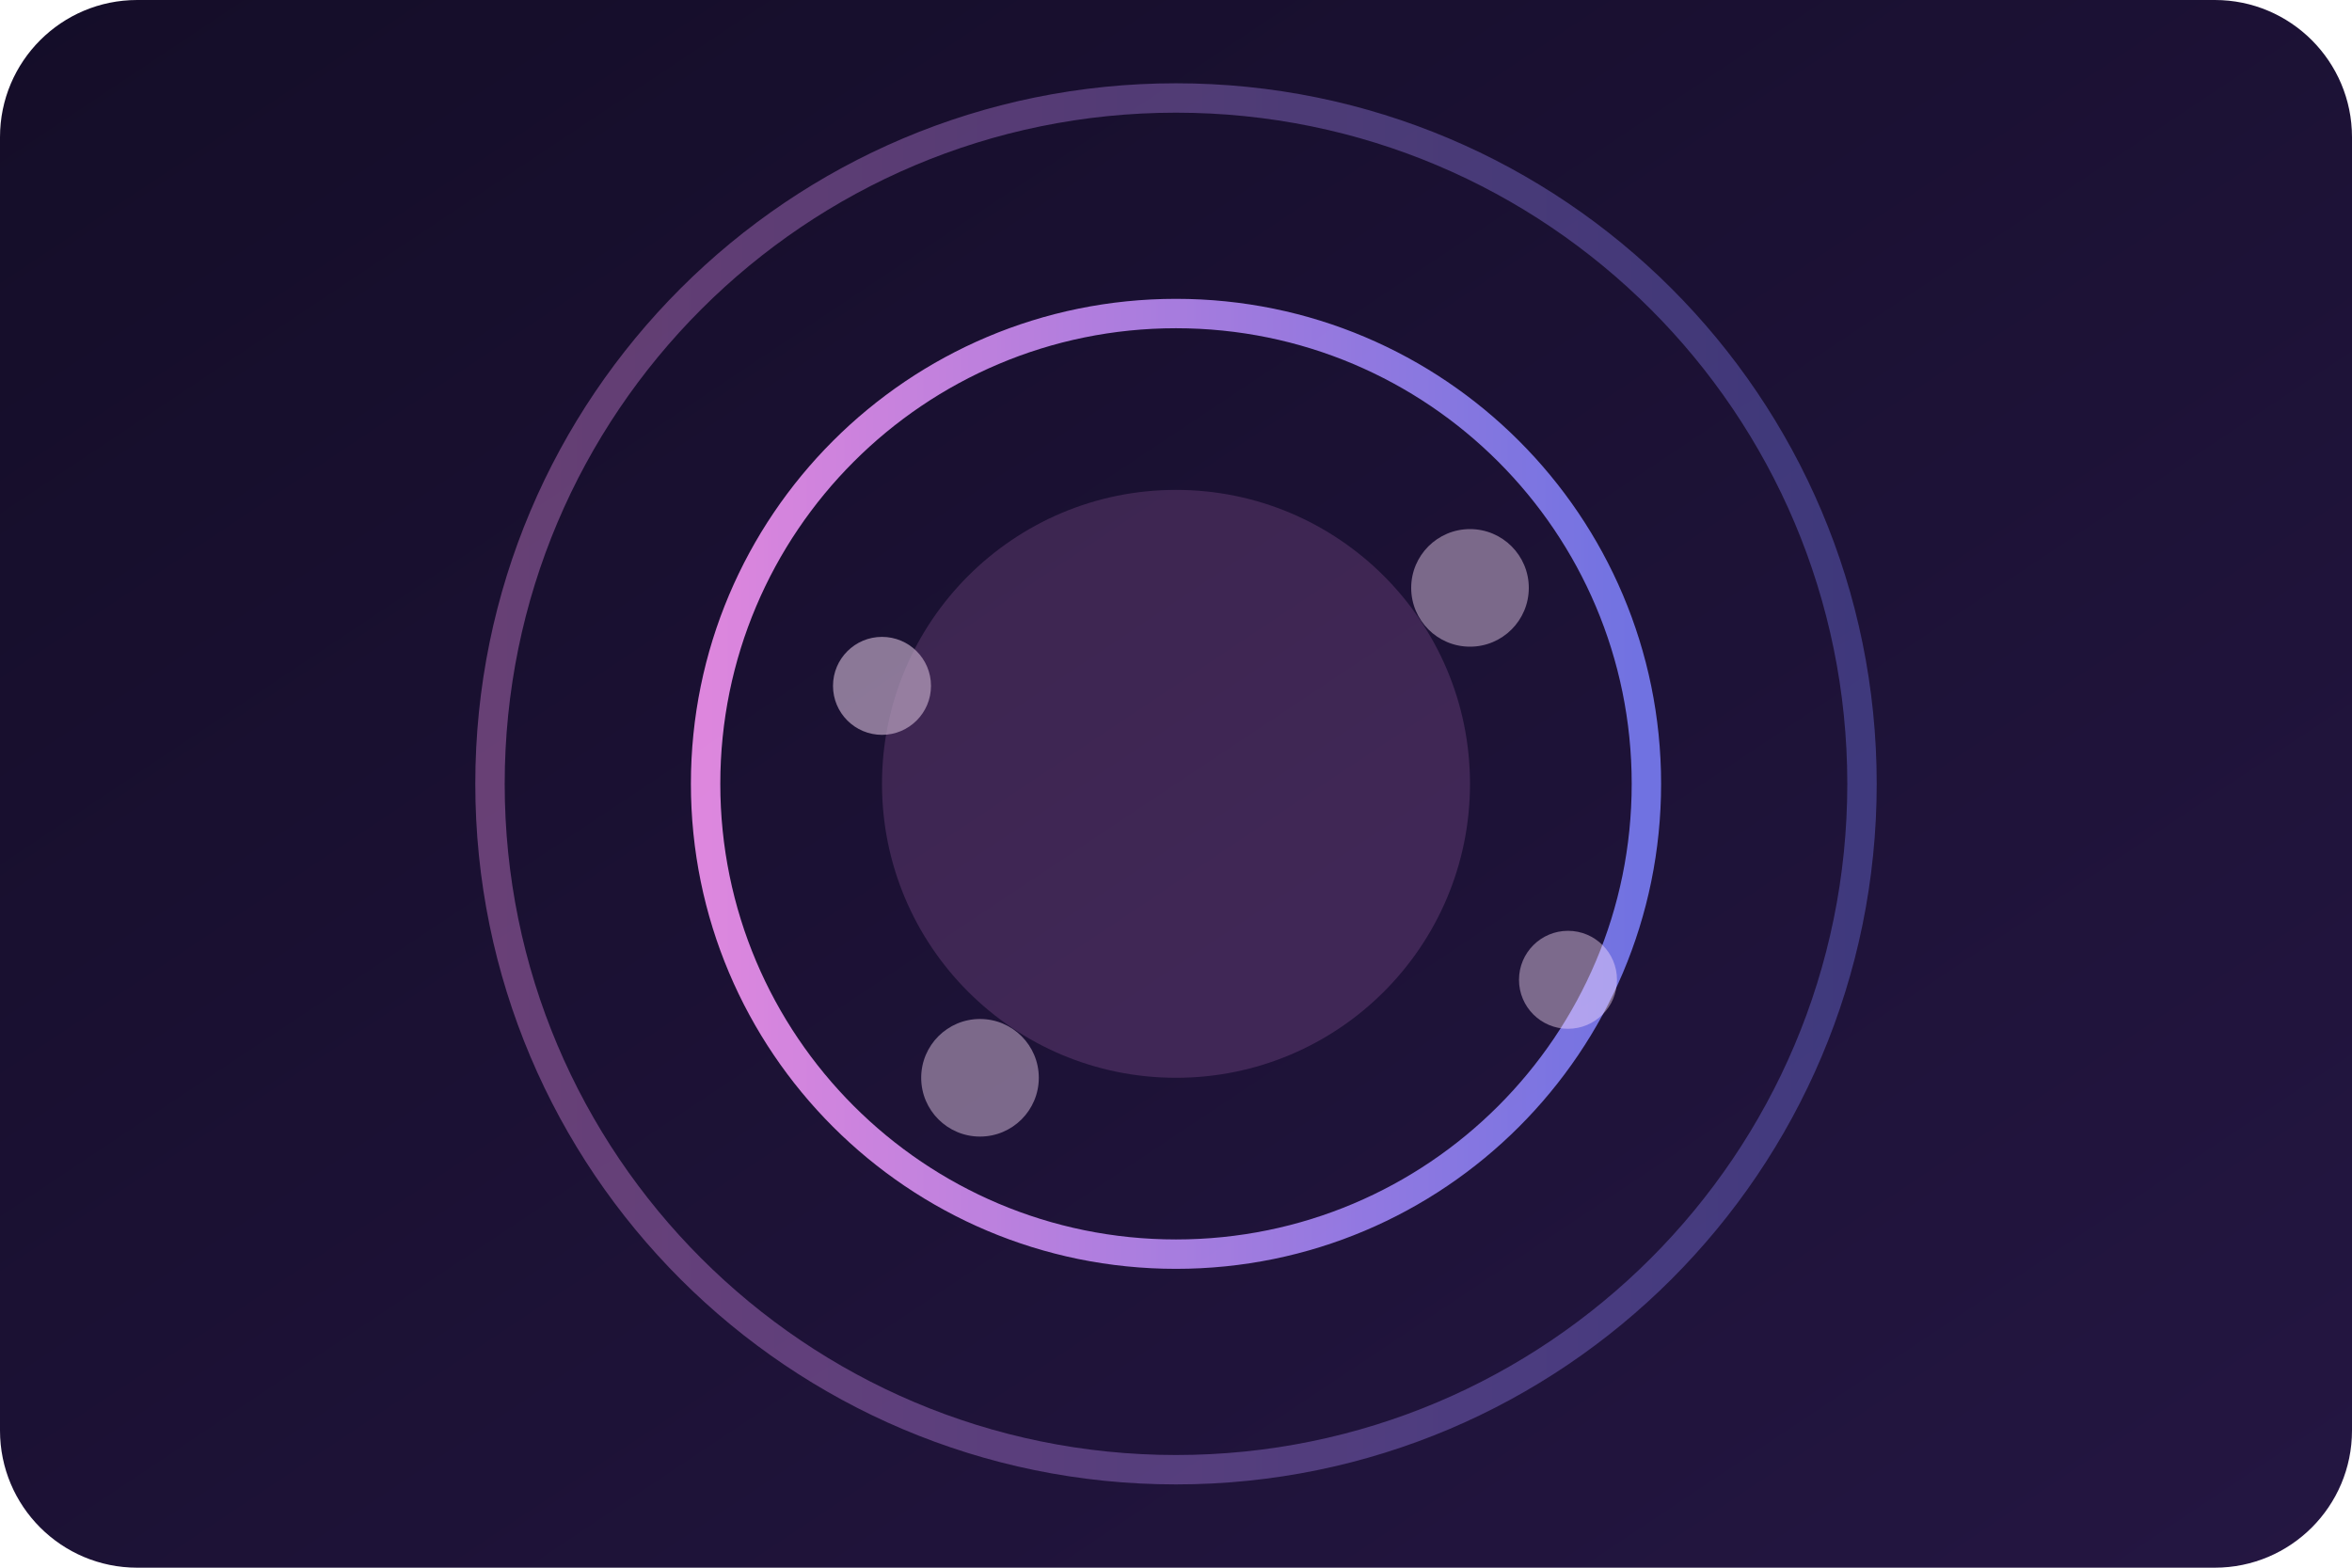
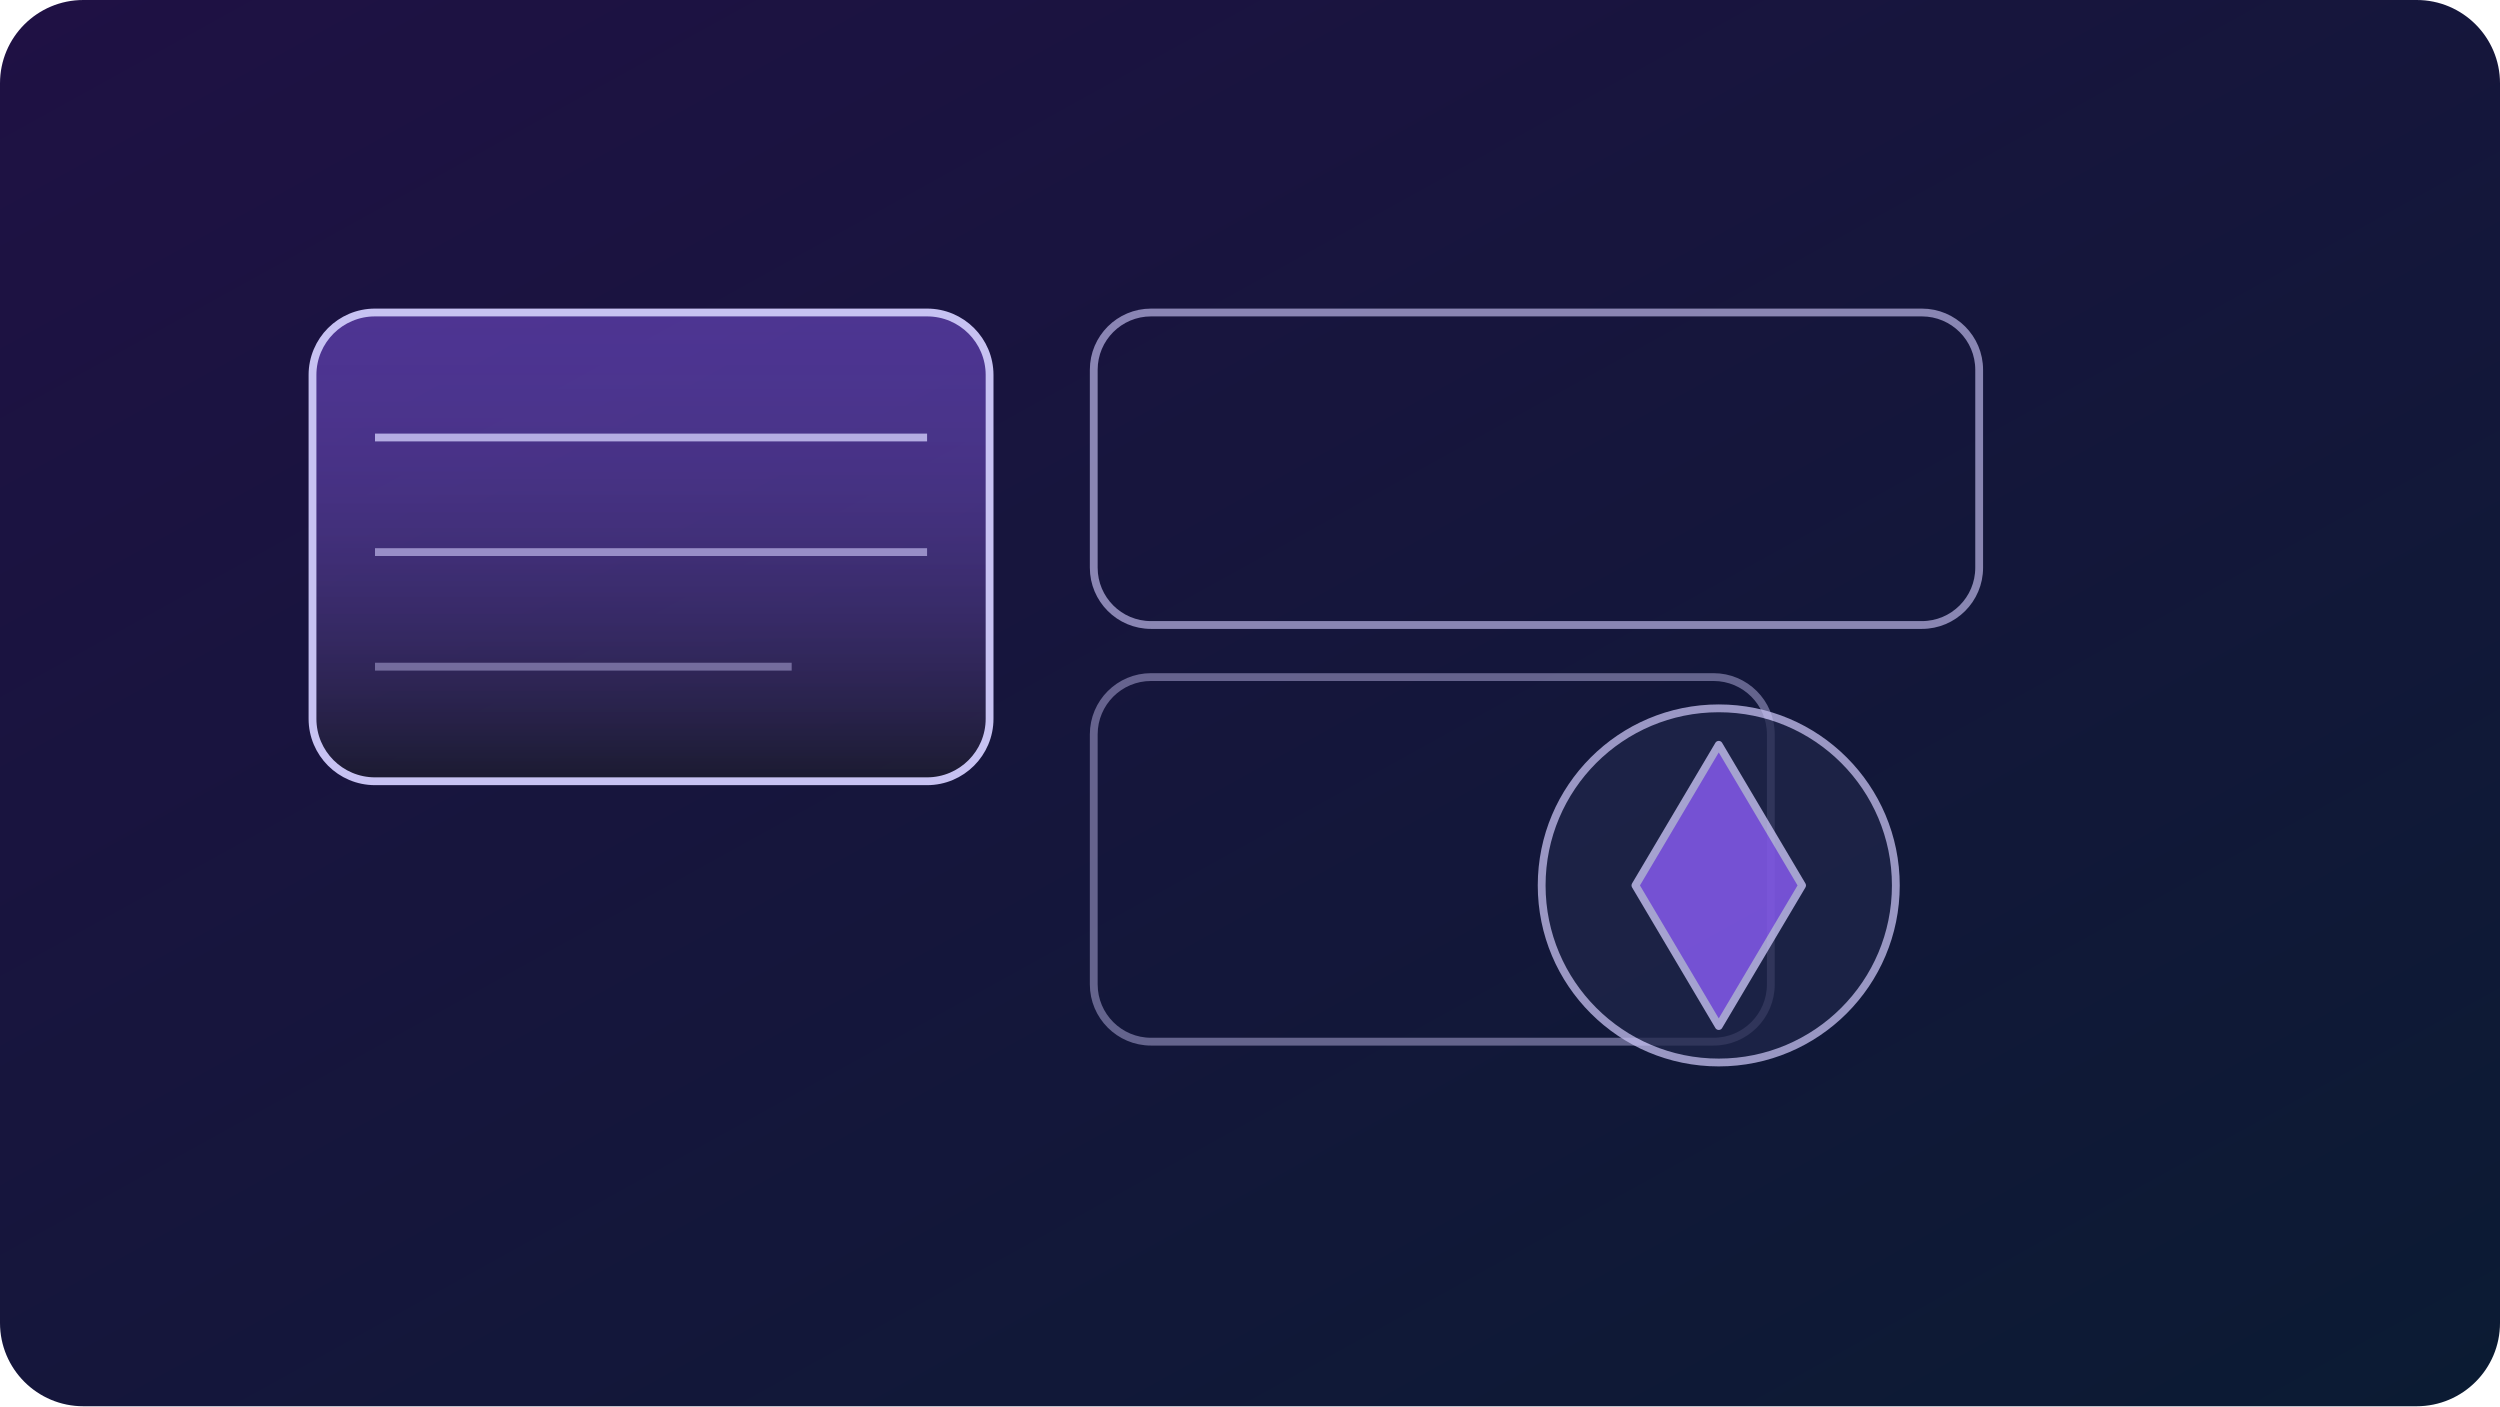
- <svg xmlns="http://www.w3.org/2000/svg" viewBox="0 0 480 320" width="480" height="320">
+ <svg xmlns="http://www.w3.org/2000/svg" viewBox="0 0 960 540" role="img" aria-labelledby="title desc">
  <defs>
-     <linearGradient id="pi-bg" x1="0%" y1="0%" x2="100%" y2="100%">
-       <stop offset="0%" stop-color="#140d28" />
-       <stop offset="100%" stop-color="#241642" />
+     <linearGradient id="bg" x1="0%" x2="100%" y1="0%" y2="100%">
+       <stop offset="0%" stop-color="#1f1144" />
+       <stop offset="100%" stop-color="#0b1b33" />
    </linearGradient>
-     <linearGradient id="pi-ring" x1="0%" x2="100%">
-       <stop offset="0%" stop-color="#ff9bfb" />
-       <stop offset="100%" stop-color="#7f83ff" />
+     <linearGradient id="card" x1="0%" x2="0%" y1="0%" y2="100%">
+       <stop offset="0%" stop-color="#8b5cf6" stop-opacity="0.45" />
+       <stop offset="100%" stop-color="#1b1b2f" stop-opacity="0.9" />
    </linearGradient>
  </defs>
-   <rect width="480" height="320" rx="28" fill="url(#pi-bg)" />
-   <g opacity="0.85" stroke="url(#pi-ring)" stroke-width="6" fill="none">
-     <circle cx="240" cy="160" r="96" />
-     <circle cx="240" cy="160" r="140" opacity="0.4" />
-   </g>
-   <g opacity="0.7">
-     <circle cx="240" cy="160" r="60" fill="#ff9bfb" opacity="0.22" />
-     <circle cx="180" cy="140" r="10" fill="#ffe1ff" opacity="0.7" />
-     <circle cx="300" cy="120" r="12" fill="#ffe1ff" opacity="0.6" />
-     <circle cx="320" cy="200" r="10" fill="#ffe1ff" opacity="0.6" />
-     <circle cx="200" cy="220" r="12" fill="#ffe1ff" opacity="0.6" />
+   <rect width="960" height="540" fill="url(#bg)" rx="32" />
+   <g transform="translate(120 120)" fill="none" stroke="#c7c2f2" stroke-width="3" stroke-linejoin="round">
+     <rect width="260" height="180" rx="24" fill="url(#card)" />
+     <rect x="300" width="340" height="120" rx="22" opacity="0.65" />
+     <rect x="300" y="140" width="260" height="140" rx="22" opacity="0.45" />
+     <line x1="24" y1="48" x2="236" y2="48" opacity="0.85" />
+     <line x1="24" y1="92" x2="236" y2="92" opacity="0.65" />
+     <line x1="24" y1="136" x2="184" y2="136" opacity="0.45" />
+     <circle cx="540" cy="220" r="68" fill="#1f2649" opacity="0.75" />
+     <path d="M540 166l32 54-32 54-32-54z" fill="#8b5cf6" opacity="0.8" />
  </g>
</svg>
